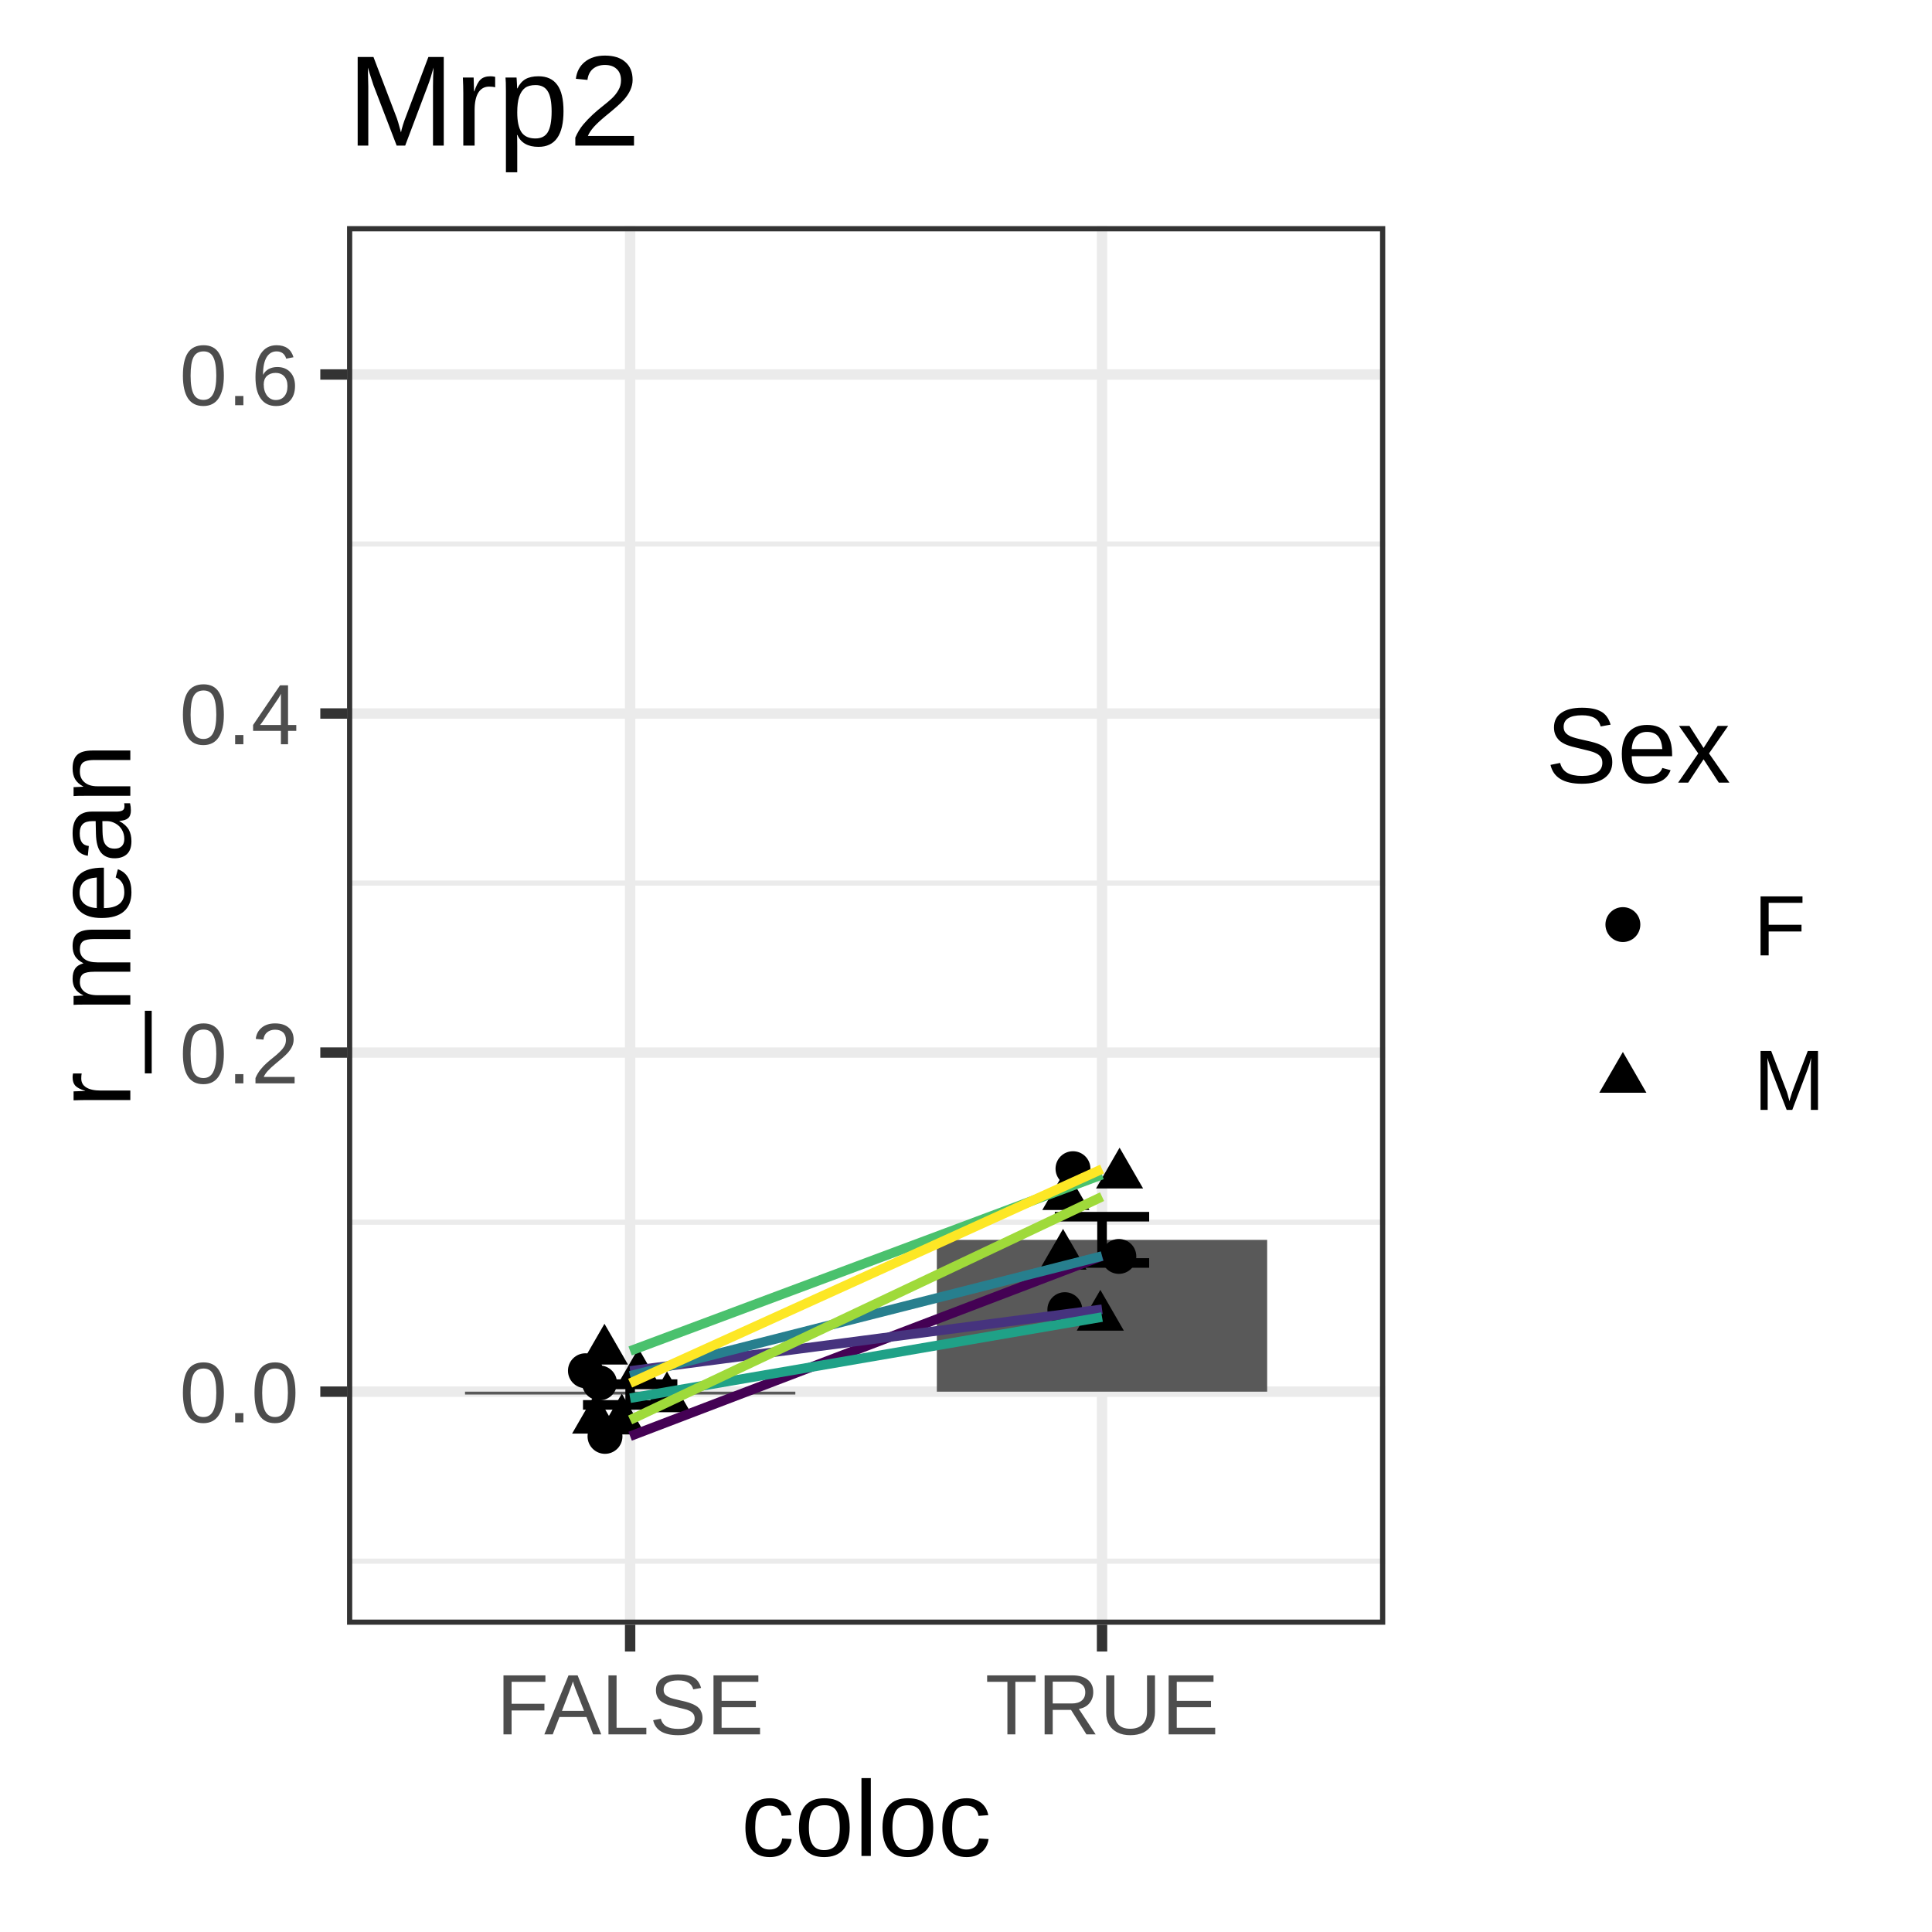
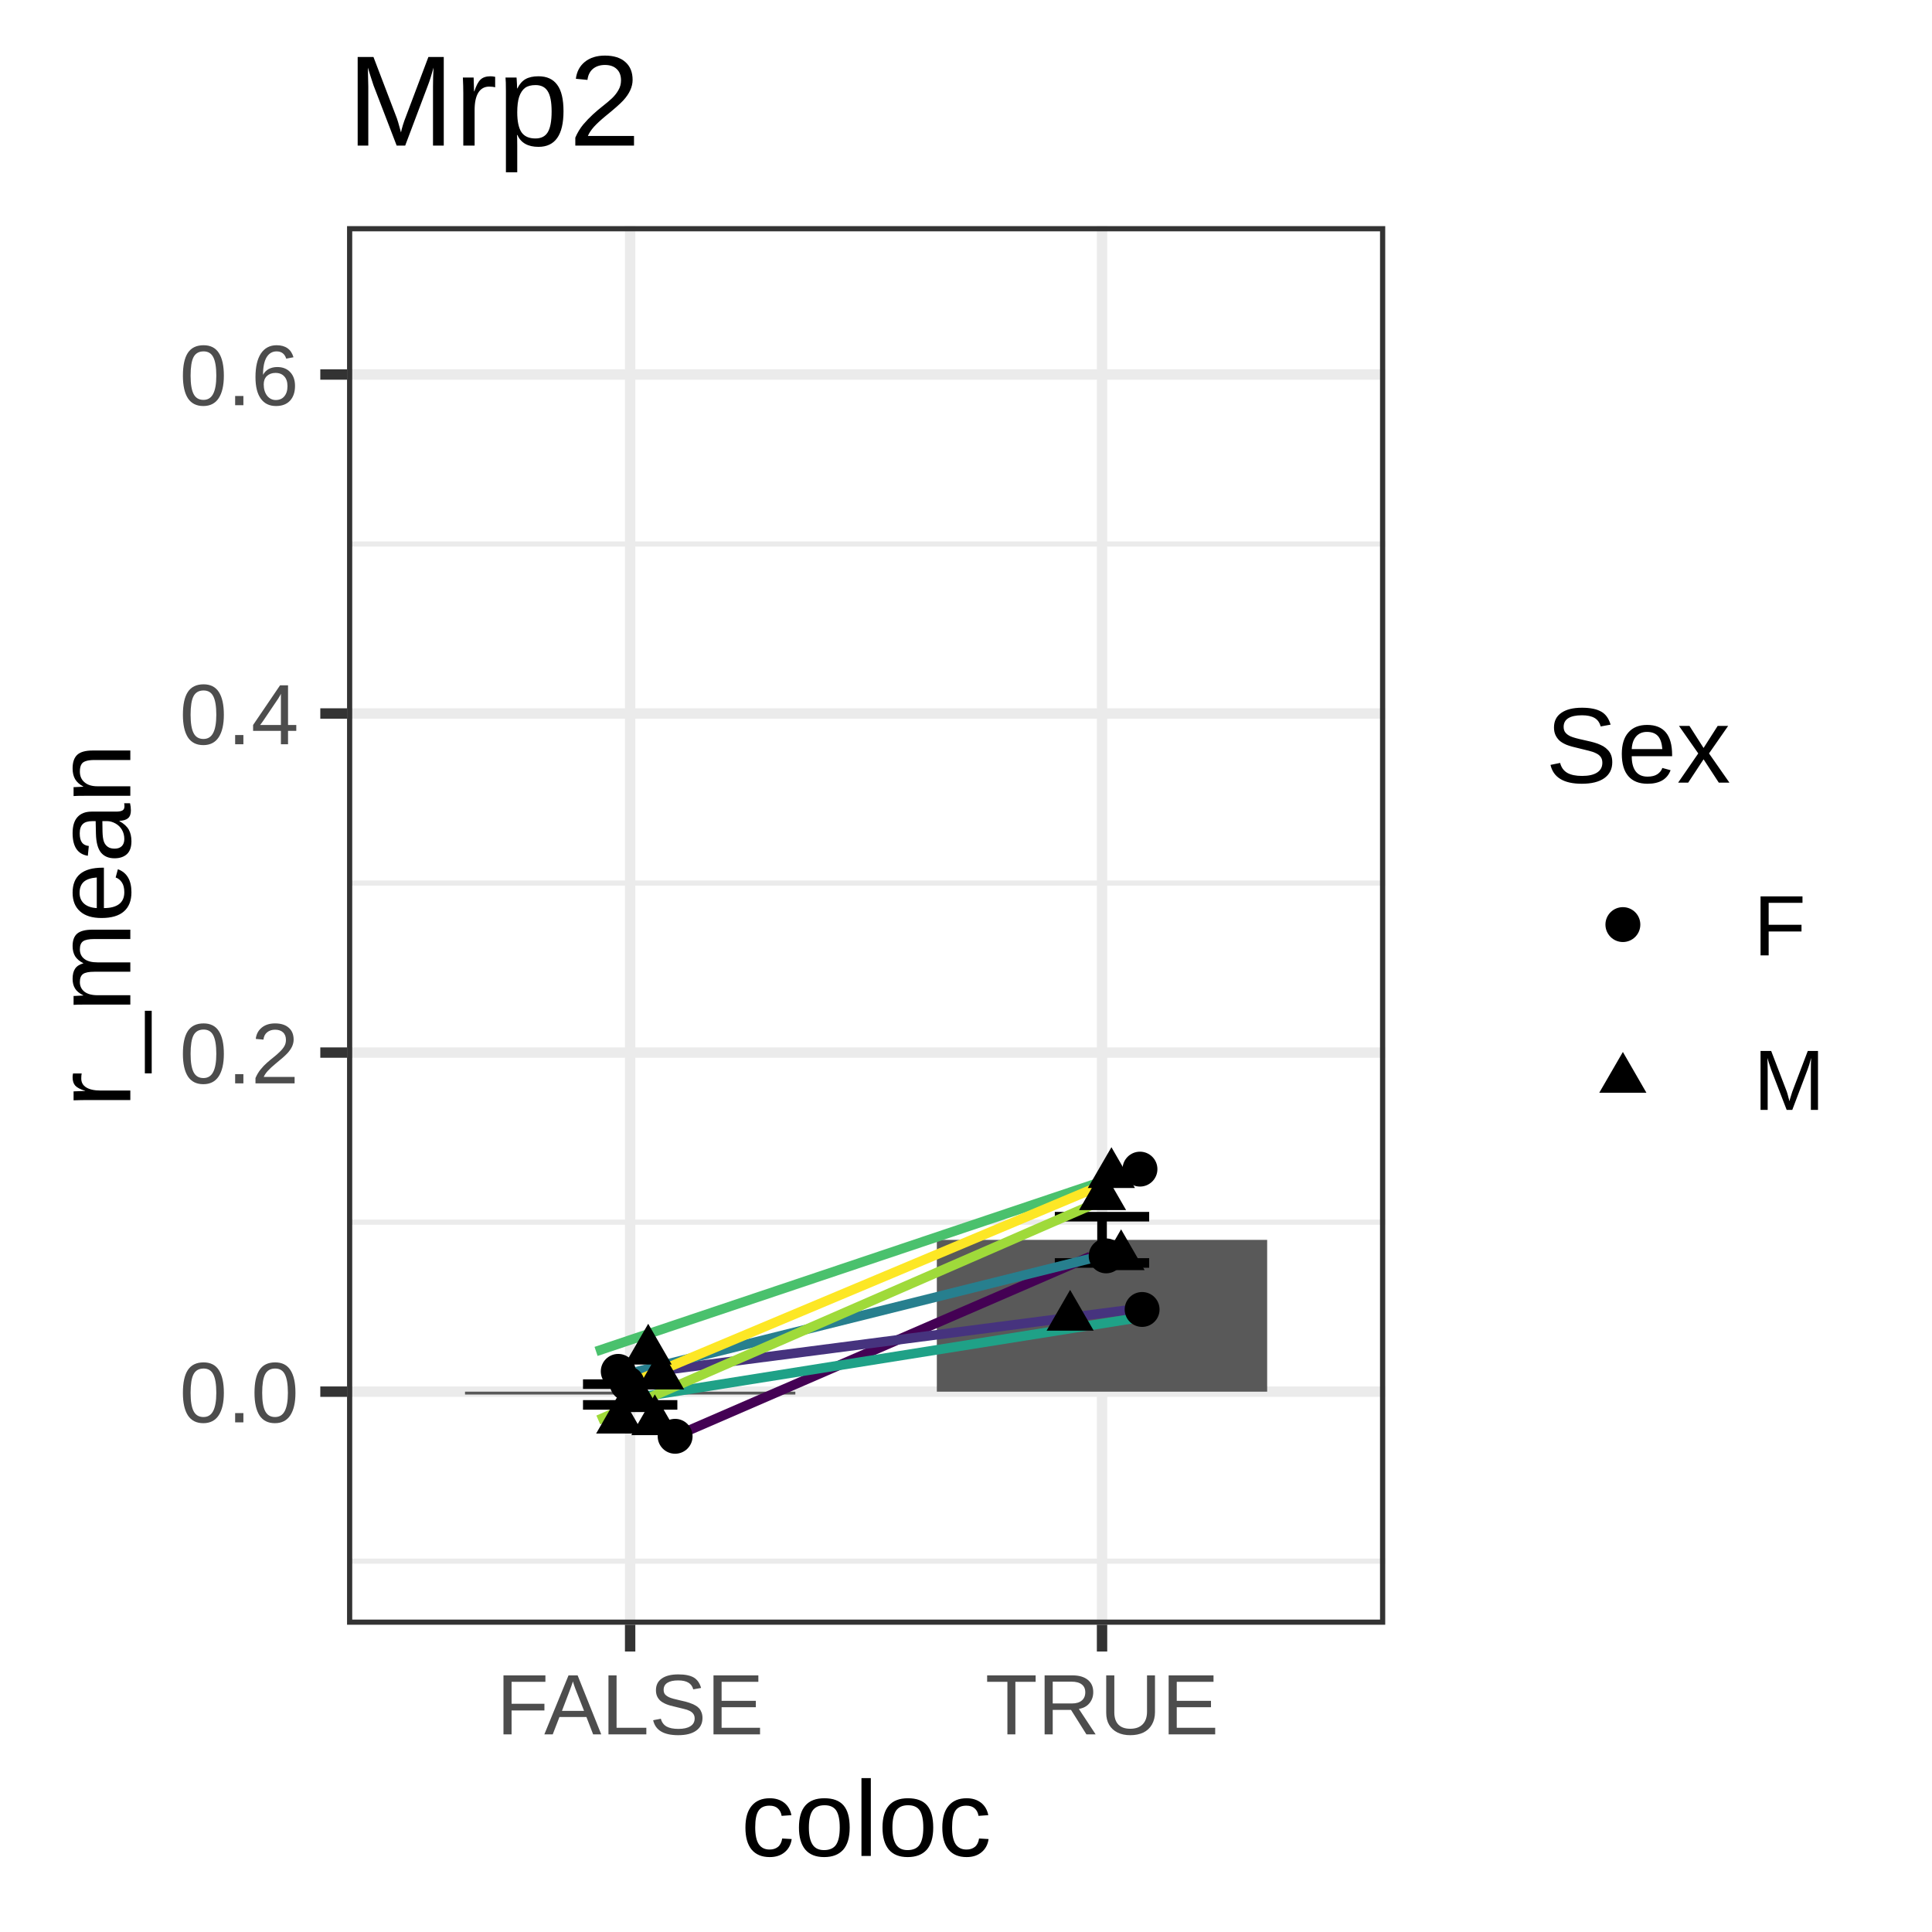
<svg xmlns="http://www.w3.org/2000/svg" class="svglite" width="216.00pt" height="216.00pt" viewBox="0 0 216.00 216.00">
  <defs>
    <style type="text/css">
    .svglite line, .svglite polyline, .svglite polygon, .svglite path, .svglite rect, .svglite circle {
      fill: none;
      stroke: #000000;
      stroke-linecap: round;
      stroke-linejoin: round;
      stroke-miterlimit: 10.00;
    }
    .svglite text {
      white-space: pre;
    }
  </style>
  </defs>
  <rect width="100%" height="100%" style="stroke: none; fill: #FFFFFF;" />
  <defs>
    <clipPath id="cpMC4wMHwyMTYuMDB8MC4wMHwyMTYuMDA=">
      <rect x="0.00" y="0.00" width="216.00" height="216.00" />
    </clipPath>
  </defs>
  <g clip-path="url(#cpMC4wMHwyMTYuMDB8MC4wMHwyMTYuMDA=)">
    <rect x="0" y="0.00" width="216.00" height="216.00" style="stroke-width: 1.16; stroke: #FFFFFF; fill: #FFFFFF;" />
  </g>
  <defs>
    <clipPath id="cpMzguODB8MTU0Ljg2fDI1LjI4fDE4MS42NQ==">
      <rect x="38.80" y="25.28" width="116.07" height="156.37" />
    </clipPath>
  </defs>
  <g clip-path="url(#cpMzguODB8MTU0Ljg2fDI1LjI4fDE4MS42NQ==)">
    <rect x="38.80" y="25.28" width="116.07" height="156.37" style="stroke-width: 1.16; stroke: none; fill: #FFFFFF;" />
    <polyline points="38.80,174.54 154.86,174.54 " style="stroke-width: 0.58; stroke: #EBEBEB; stroke-linecap: butt;" />
    <polyline points="38.80,136.64 154.86,136.64 " style="stroke-width: 0.58; stroke: #EBEBEB; stroke-linecap: butt;" />
    <polyline points="38.80,98.73 154.86,98.73 " style="stroke-width: 0.58; stroke: #EBEBEB; stroke-linecap: butt;" />
    <polyline points="38.80,60.82 154.86,60.82 " style="stroke-width: 0.58; stroke: #EBEBEB; stroke-linecap: butt;" />
    <polyline points="38.80,155.59 154.86,155.59 " style="stroke-width: 1.16; stroke: #EBEBEB; stroke-linecap: butt;" />
    <polyline points="38.80,117.68 154.86,117.68 " style="stroke-width: 1.16; stroke: #EBEBEB; stroke-linecap: butt;" />
    <polyline points="38.80,79.77 154.86,79.77 " style="stroke-width: 1.16; stroke: #EBEBEB; stroke-linecap: butt;" />
    <polyline points="38.80,41.87 154.86,41.87 " style="stroke-width: 1.16; stroke: #EBEBEB; stroke-linecap: butt;" />
    <polyline points="70.45,181.65 70.45,25.28 " style="stroke-width: 1.16; stroke: #EBEBEB; stroke-linecap: butt;" />
    <polyline points="123.21,181.65 123.21,25.28 " style="stroke-width: 1.16; stroke: #EBEBEB; stroke-linecap: butt;" />
    <rect x="51.99" y="155.59" width="36.93" height="0.32" style="stroke-width: 1.07; stroke: none; stroke-linecap: butt; stroke-linejoin: miter; fill: #595959;" />
    <rect x="104.74" y="138.62" width="36.93" height="16.97" style="stroke-width: 1.07; stroke: none; stroke-linecap: butt; stroke-linejoin: miter; fill: #595959;" />
    <polyline points="65.18,154.75 75.73,154.75 " style="stroke-width: 1.07; stroke-linecap: butt;" />
    <polyline points="70.45,154.75 70.45,157.07 " style="stroke-width: 1.07; stroke-linecap: butt;" />
    <polyline points="65.18,157.07 75.73,157.07 " style="stroke-width: 1.07; stroke-linecap: butt;" />
    <polyline points="117.93,136.03 128.48,136.03 " style="stroke-width: 1.07; stroke-linecap: butt;" />
    <polyline points="123.21,136.03 123.21,141.20 " style="stroke-width: 1.07; stroke-linecap: butt;" />
    <polyline points="117.93,141.20 128.48,141.20 " style="stroke-width: 1.07; stroke-linecap: butt;" />
-     <circle cx="67.64" cy="160.59" r="1.95" style="stroke-width: 0.71; stroke: none; fill: #000000;" />
-     <circle cx="125.09" cy="140.47" r="1.95" style="stroke-width: 0.71; stroke: none; fill: #000000;" />
-     <circle cx="65.45" cy="153.25" r="1.95" style="stroke-width: 0.71; stroke: none; fill: #000000;" />
-     <circle cx="119.05" cy="146.42" r="1.95" style="stroke-width: 0.71; stroke: none; fill: #000000;" />
-     <polygon points="69.52,155.81 72.15,160.37 66.88,160.37 " style="stroke-width: 0.71; stroke: none; fill: #000000;" />
-     <polygon points="71.38,150.74 74.01,155.30 68.75,155.30 " style="stroke-width: 0.71; stroke: none; fill: #000000;" />
-     <polygon points="118.85,137.39 121.48,141.95 116.22,141.95 " style="stroke-width: 0.71; stroke: none; fill: #000000;" />
-     <polygon points="74.57,153.33 77.20,157.89 71.93,157.89 " style="stroke-width: 0.71; stroke: none; fill: #000000;" />
-     <polygon points="123.02,144.21 125.65,148.77 120.38,148.77 " style="stroke-width: 0.71; stroke: none; fill: #000000;" />
-     <polygon points="67.58,148.00 70.21,152.56 64.95,152.56 " style="stroke-width: 0.71; stroke: none; fill: #000000;" />
-     <polygon points="125.17,128.31 127.80,132.87 122.54,132.87 " style="stroke-width: 0.71; stroke: none; fill: #000000;" />
-     <polygon points="66.59,155.72 69.22,160.28 63.96,160.28 " style="stroke-width: 0.71; stroke: none; fill: #000000;" />
-     <polygon points="119.16,130.72 121.80,135.28 116.53,135.28 " style="stroke-width: 0.71; stroke: none; fill: #000000;" />
-     <circle cx="67.03" cy="154.61" r="1.95" style="stroke-width: 0.71; stroke: none; fill: #000000;" />
-     <circle cx="119.96" cy="130.66" r="1.95" style="stroke-width: 0.71; stroke: none; fill: #000000;" />
-     <polyline points="70.45,160.57 123.21,140.43 " style="stroke-width: 1.07; stroke: #440154; stroke-linecap: butt;" />
-     <polyline points="70.45,153.27 123.21,146.38 " style="stroke-width: 1.07; stroke: #46337E; stroke-linecap: butt;" />
-     <polyline points="70.45,153.82 123.21,140.43 " style="stroke-width: 1.07; stroke: #277F8E; stroke-linecap: butt;" />
-     <polyline points="70.45,156.32 123.21,147.25 " style="stroke-width: 1.07; stroke: #1FA187; stroke-linecap: butt;" />
-     <polyline points="70.45,151.04 123.21,131.33 " style="stroke-width: 1.07; stroke: #4AC16D; stroke-linecap: butt;" />
-     <polyline points="70.45,158.75 123.21,133.79 " style="stroke-width: 1.07; stroke: #9FDA3A; stroke-linecap: butt;" />
-     <polyline points="70.45,154.64 123.21,130.70 " style="stroke-width: 1.07; stroke: #FDE725; stroke-linecap: butt;" />
+     <polyline points="75.48,160.58 121.88,140.48 " style="stroke-width: 1.07; stroke: #440154; stroke-linecap: butt;" />
+     <polyline points="73.21,153.32 126.61,146.39 " style="stroke-width: 1.07; stroke: #46337E; stroke-linecap: butt;" />
+     <polyline points="69.28,153.82 122.88,140.47 " style="stroke-width: 1.07; stroke: #277F8E; stroke-linecap: butt;" />
+     <polyline points="70.91,156.30 127.69,147.26 " style="stroke-width: 1.07; stroke: #1FA187; stroke-linecap: butt;" />
+     <polyline points="66.64,151.09 125.34,131.38 " style="stroke-width: 1.07; stroke: #4AC16D; stroke-linecap: butt;" />
+     <polyline points="66.89,158.75 124.26,133.76 " style="stroke-width: 1.07; stroke: #9FDA3A; stroke-linecap: butt;" />
+     <polyline points="70.52,154.62 127.45,130.71 " style="stroke-width: 1.07; stroke: #FDE725; stroke-linecap: butt;" />
+     <circle cx="75.48" cy="160.58" r="1.95" style="stroke-width: 0.71; stroke: none; fill: #000000;" />
+     <circle cx="69.12" cy="153.32" r="1.95" style="stroke-width: 0.71; stroke: none; fill: #000000;" />
+     <polygon points="73.21,155.89 75.84,160.45 70.58,160.45 " style="stroke-width: 0.71; stroke: none; fill: #000000;" />
+     <polygon points="73.85,150.78 76.49,155.34 71.22,155.34 " style="stroke-width: 0.71; stroke: none; fill: #000000;" />
+     <polygon points="71.23,153.31 73.86,157.87 68.59,157.87 " style="stroke-width: 0.71; stroke: none; fill: #000000;" />
+     <polygon points="72.47,148.00 75.10,152.56 69.84,152.56 " style="stroke-width: 0.71; stroke: none; fill: #000000;" />
+     <polygon points="69.28,155.71 71.91,160.27 66.65,160.27 " style="stroke-width: 0.71; stroke: none; fill: #000000;" />
+     <circle cx="70.12" cy="154.68" r="1.95" style="stroke-width: 0.71; stroke: none; fill: #000000;" />
+     <circle cx="123.67" cy="140.41" r="1.95" style="stroke-width: 0.71; stroke: none; fill: #000000;" />
+     <circle cx="127.69" cy="146.40" r="1.95" style="stroke-width: 0.71; stroke: none; fill: #000000;" />
+     <polygon points="125.34,137.44 127.97,142.00 122.71,142.00 " style="stroke-width: 0.71; stroke: none; fill: #000000;" />
+     <polygon points="119.64,144.21 122.28,148.77 117.01,148.77 " style="stroke-width: 0.71; stroke: none; fill: #000000;" />
+     <polygon points="124.26,128.26 126.89,132.82 121.62,132.82 " style="stroke-width: 0.71; stroke: none; fill: #000000;" />
+     <polygon points="123.27,130.73 125.90,135.29 120.64,135.29 " style="stroke-width: 0.71; stroke: none; fill: #000000;" />
+     <circle cx="127.45" cy="130.71" r="1.95" style="stroke-width: 0.71; stroke: none; fill: #000000;" />
    <rect x="38.80" y="25.28" width="116.07" height="156.37" style="stroke-width: 1.16; stroke: #333333;" />
  </g>
  <g clip-path="url(#cpMC4wMHwyMTYuMDB8MC4wMHwyMTYuMDA=)">
    <text x="33.42" y="159.02" text-anchor="end" style="font-size: 9.60px;fill: #4D4D4D; font-family: &quot;Arial&quot;;" textLength="13.33px" lengthAdjust="spacingAndGlyphs">0.0</text>
    <text x="33.42" y="121.12" text-anchor="end" style="font-size: 9.60px;fill: #4D4D4D; font-family: &quot;Arial&quot;;" textLength="13.33px" lengthAdjust="spacingAndGlyphs">0.2</text>
    <text x="33.42" y="83.21" text-anchor="end" style="font-size: 9.60px;fill: #4D4D4D; font-family: &quot;Arial&quot;;" textLength="13.33px" lengthAdjust="spacingAndGlyphs">0.4</text>
    <text x="33.42" y="45.30" text-anchor="end" style="font-size: 9.60px;fill: #4D4D4D; font-family: &quot;Arial&quot;;" textLength="13.33px" lengthAdjust="spacingAndGlyphs">0.6</text>
    <polyline points="35.81,155.59 38.80,155.59 " style="stroke-width: 1.16; stroke: #333333; stroke-linecap: butt;" />
    <polyline points="35.81,117.68 38.80,117.68 " style="stroke-width: 1.16; stroke: #333333; stroke-linecap: butt;" />
    <polyline points="35.81,79.77 38.80,79.77 " style="stroke-width: 1.16; stroke: #333333; stroke-linecap: butt;" />
    <polyline points="35.81,41.87 38.80,41.87 " style="stroke-width: 1.16; stroke: #333333; stroke-linecap: butt;" />
    <polyline points="70.45,184.64 70.45,181.65 " style="stroke-width: 1.16; stroke: #333333; stroke-linecap: butt;" />
    <polyline points="123.21,184.64 123.21,181.65 " style="stroke-width: 1.16; stroke: #333333; stroke-linecap: butt;" />
    <text x="70.45" y="193.90" text-anchor="middle" style="font-size: 9.60px;fill: #4D4D4D; font-family: &quot;Arial&quot;;" textLength="29.84px" lengthAdjust="spacingAndGlyphs">FALSE</text>
    <text x="123.21" y="193.90" text-anchor="middle" style="font-size: 9.60px;fill: #4D4D4D; font-family: &quot;Arial&quot;;" textLength="26.11px" lengthAdjust="spacingAndGlyphs">TRUE</text>
    <text x="96.83" y="207.50" text-anchor="middle" style="font-size: 12.00px; font-family: &quot;Arial&quot;;" textLength="28.02px" lengthAdjust="spacingAndGlyphs">coloc</text>
    <text transform="translate(14.57,103.47) rotate(-90)" text-anchor="middle" style="font-size: 12.00px; font-family: &quot;Arial&quot;;" textLength="40.69px" lengthAdjust="spacingAndGlyphs">r_mean</text>
    <rect x="166.82" y="71.66" width="43.20" height="63.61" style="stroke-width: 1.16; stroke: none; fill: #FFFFFF;" />
    <text x="172.80" y="87.50" style="font-size: 12.00px; font-family: &quot;Arial&quot;;" textLength="20.69px" lengthAdjust="spacingAndGlyphs">Sex</text>
    <rect x="172.80" y="94.73" width="17.28" height="17.28" style="stroke-width: 1.16; stroke: none; fill: #FFFFFF;" />
    <circle cx="181.44" cy="103.37" r="1.95" style="stroke-width: 0.71; stroke: none; fill: #000000;" />
    <rect x="172.80" y="112.01" width="17.28" height="17.28" style="stroke-width: 1.16; stroke: none; fill: #FFFFFF;" />
    <polygon points="181.44,117.61 184.07,122.17 178.80,122.17 " style="stroke-width: 0.71; stroke: none; fill: #000000;" />
    <text x="196.05" y="106.81" style="font-size: 9.60px; font-family: &quot;Arial&quot;;" textLength="5.86px" lengthAdjust="spacingAndGlyphs">F</text>
    <text x="196.05" y="124.09" style="font-size: 9.60px; font-family: &quot;Arial&quot;;" textLength="7.99px" lengthAdjust="spacingAndGlyphs">M</text>
    <text x="38.80" y="16.28" style="font-size: 14.40px; font-family: &quot;Arial&quot;;" textLength="32.80px" lengthAdjust="spacingAndGlyphs">Mrp2</text>
  </g>
</svg>
